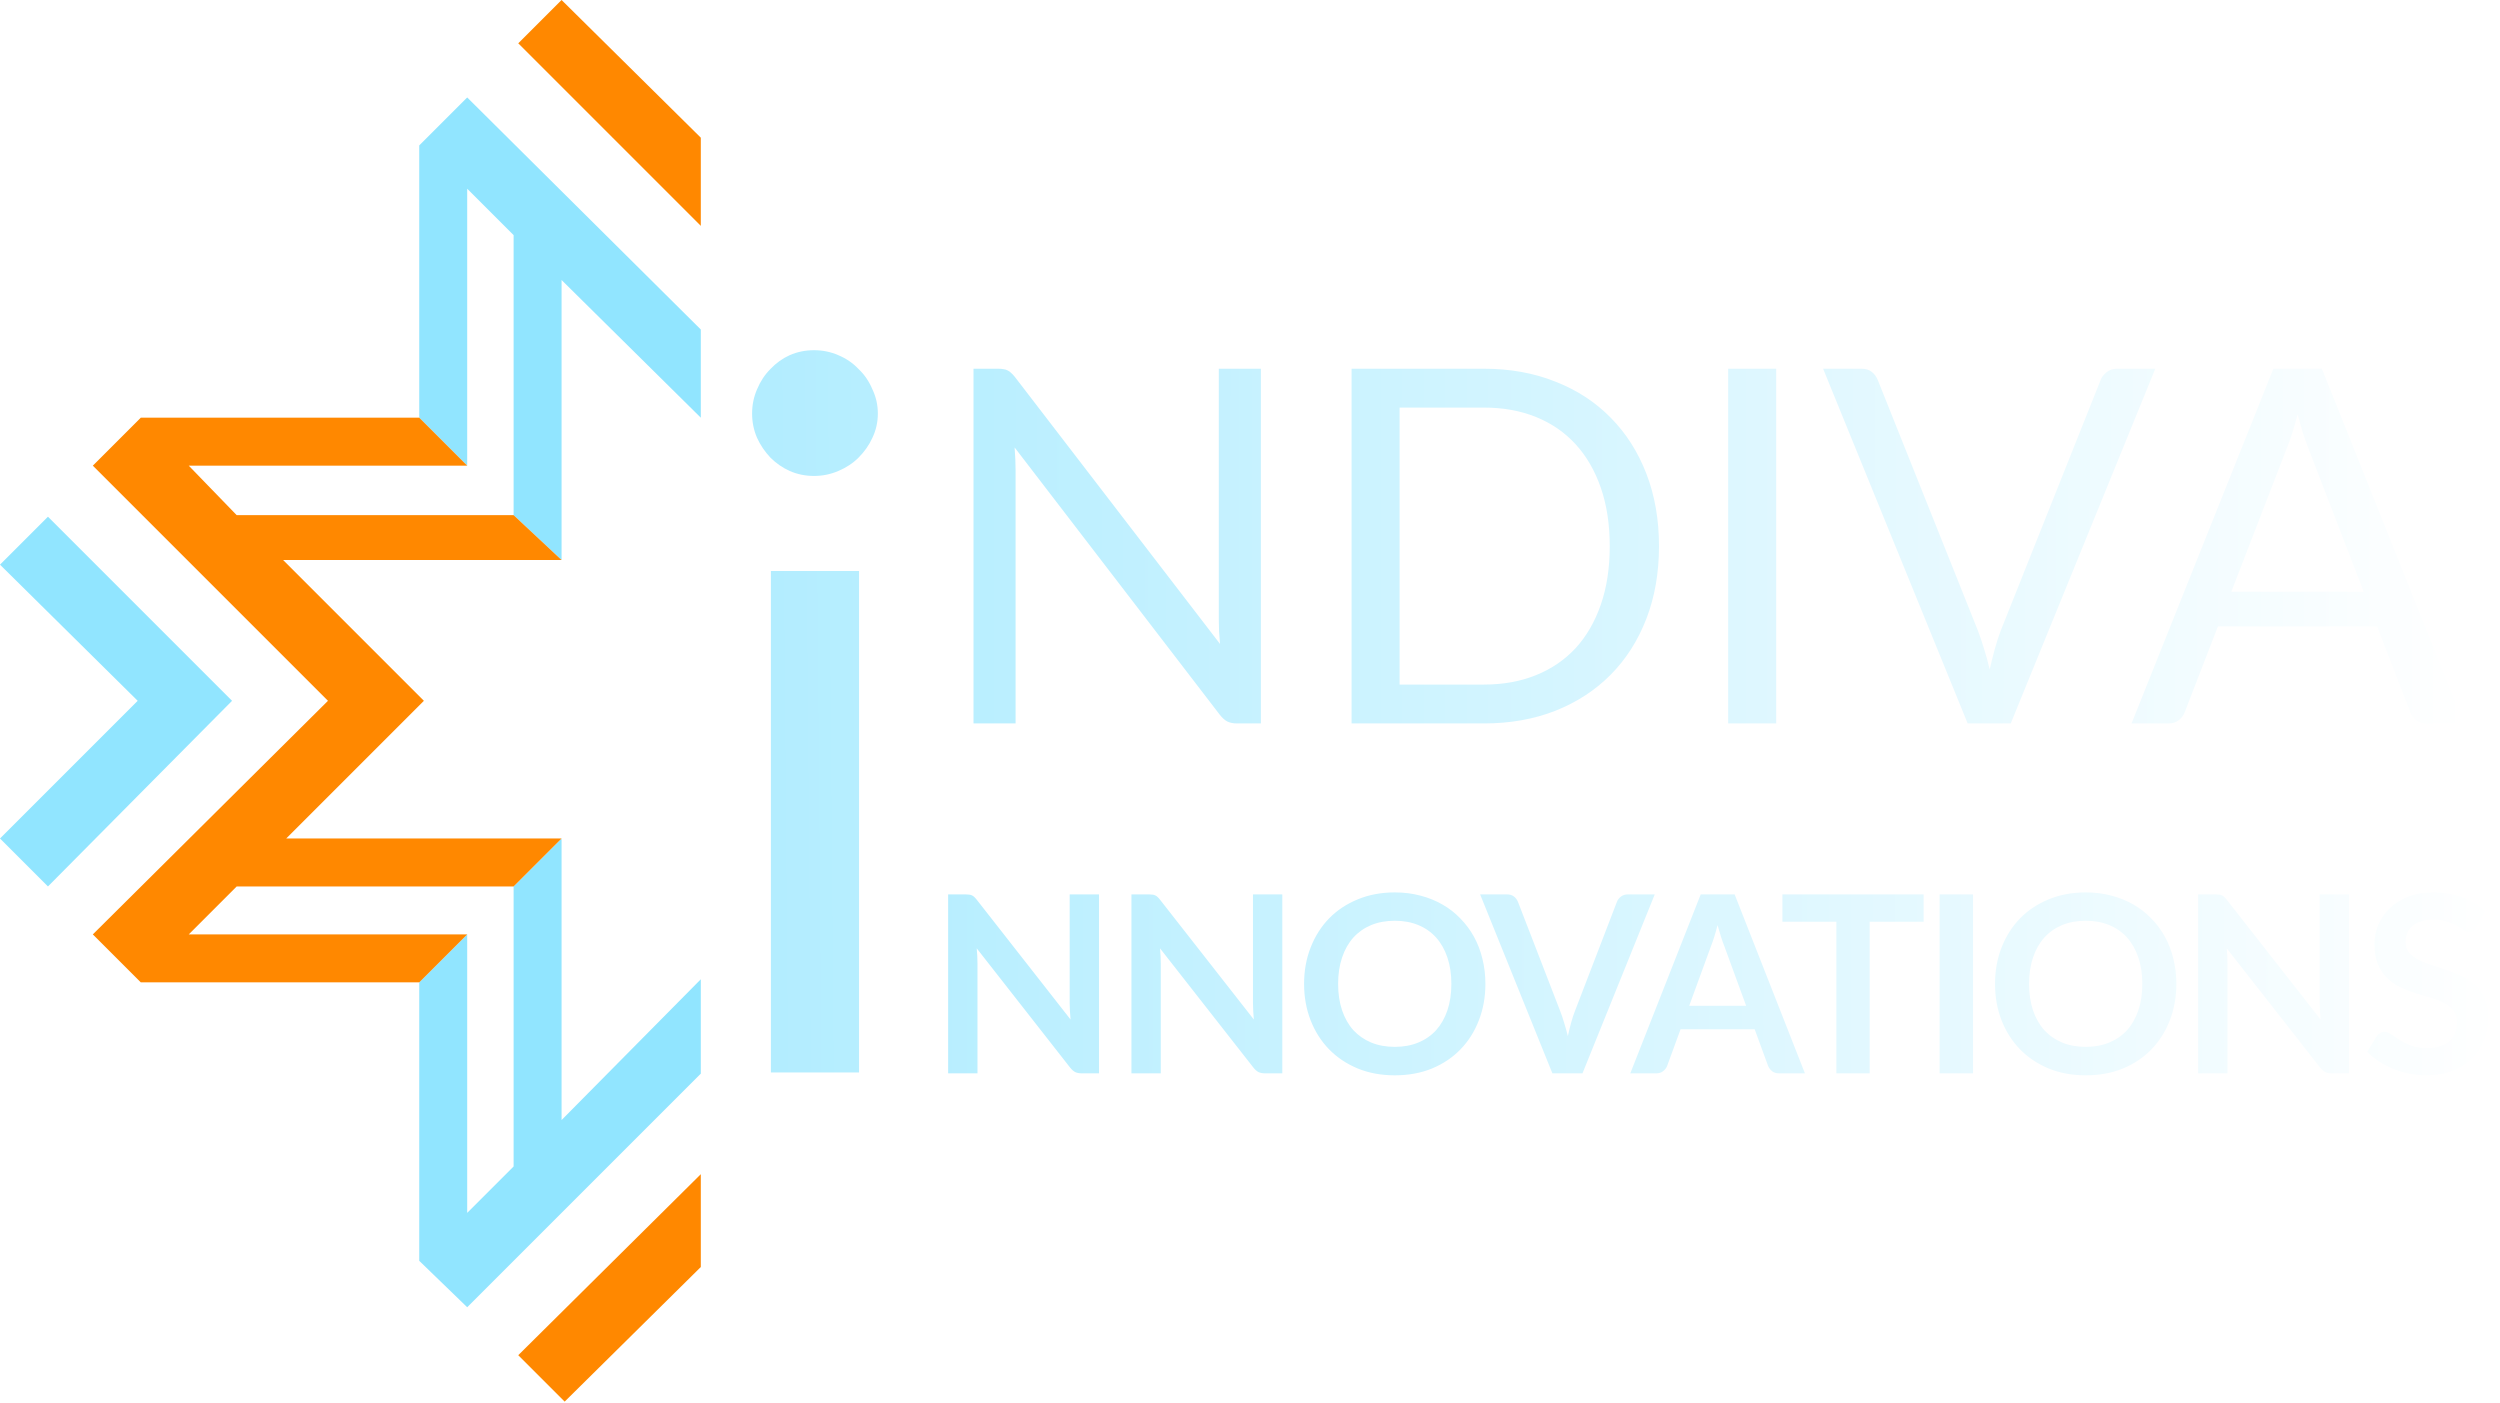
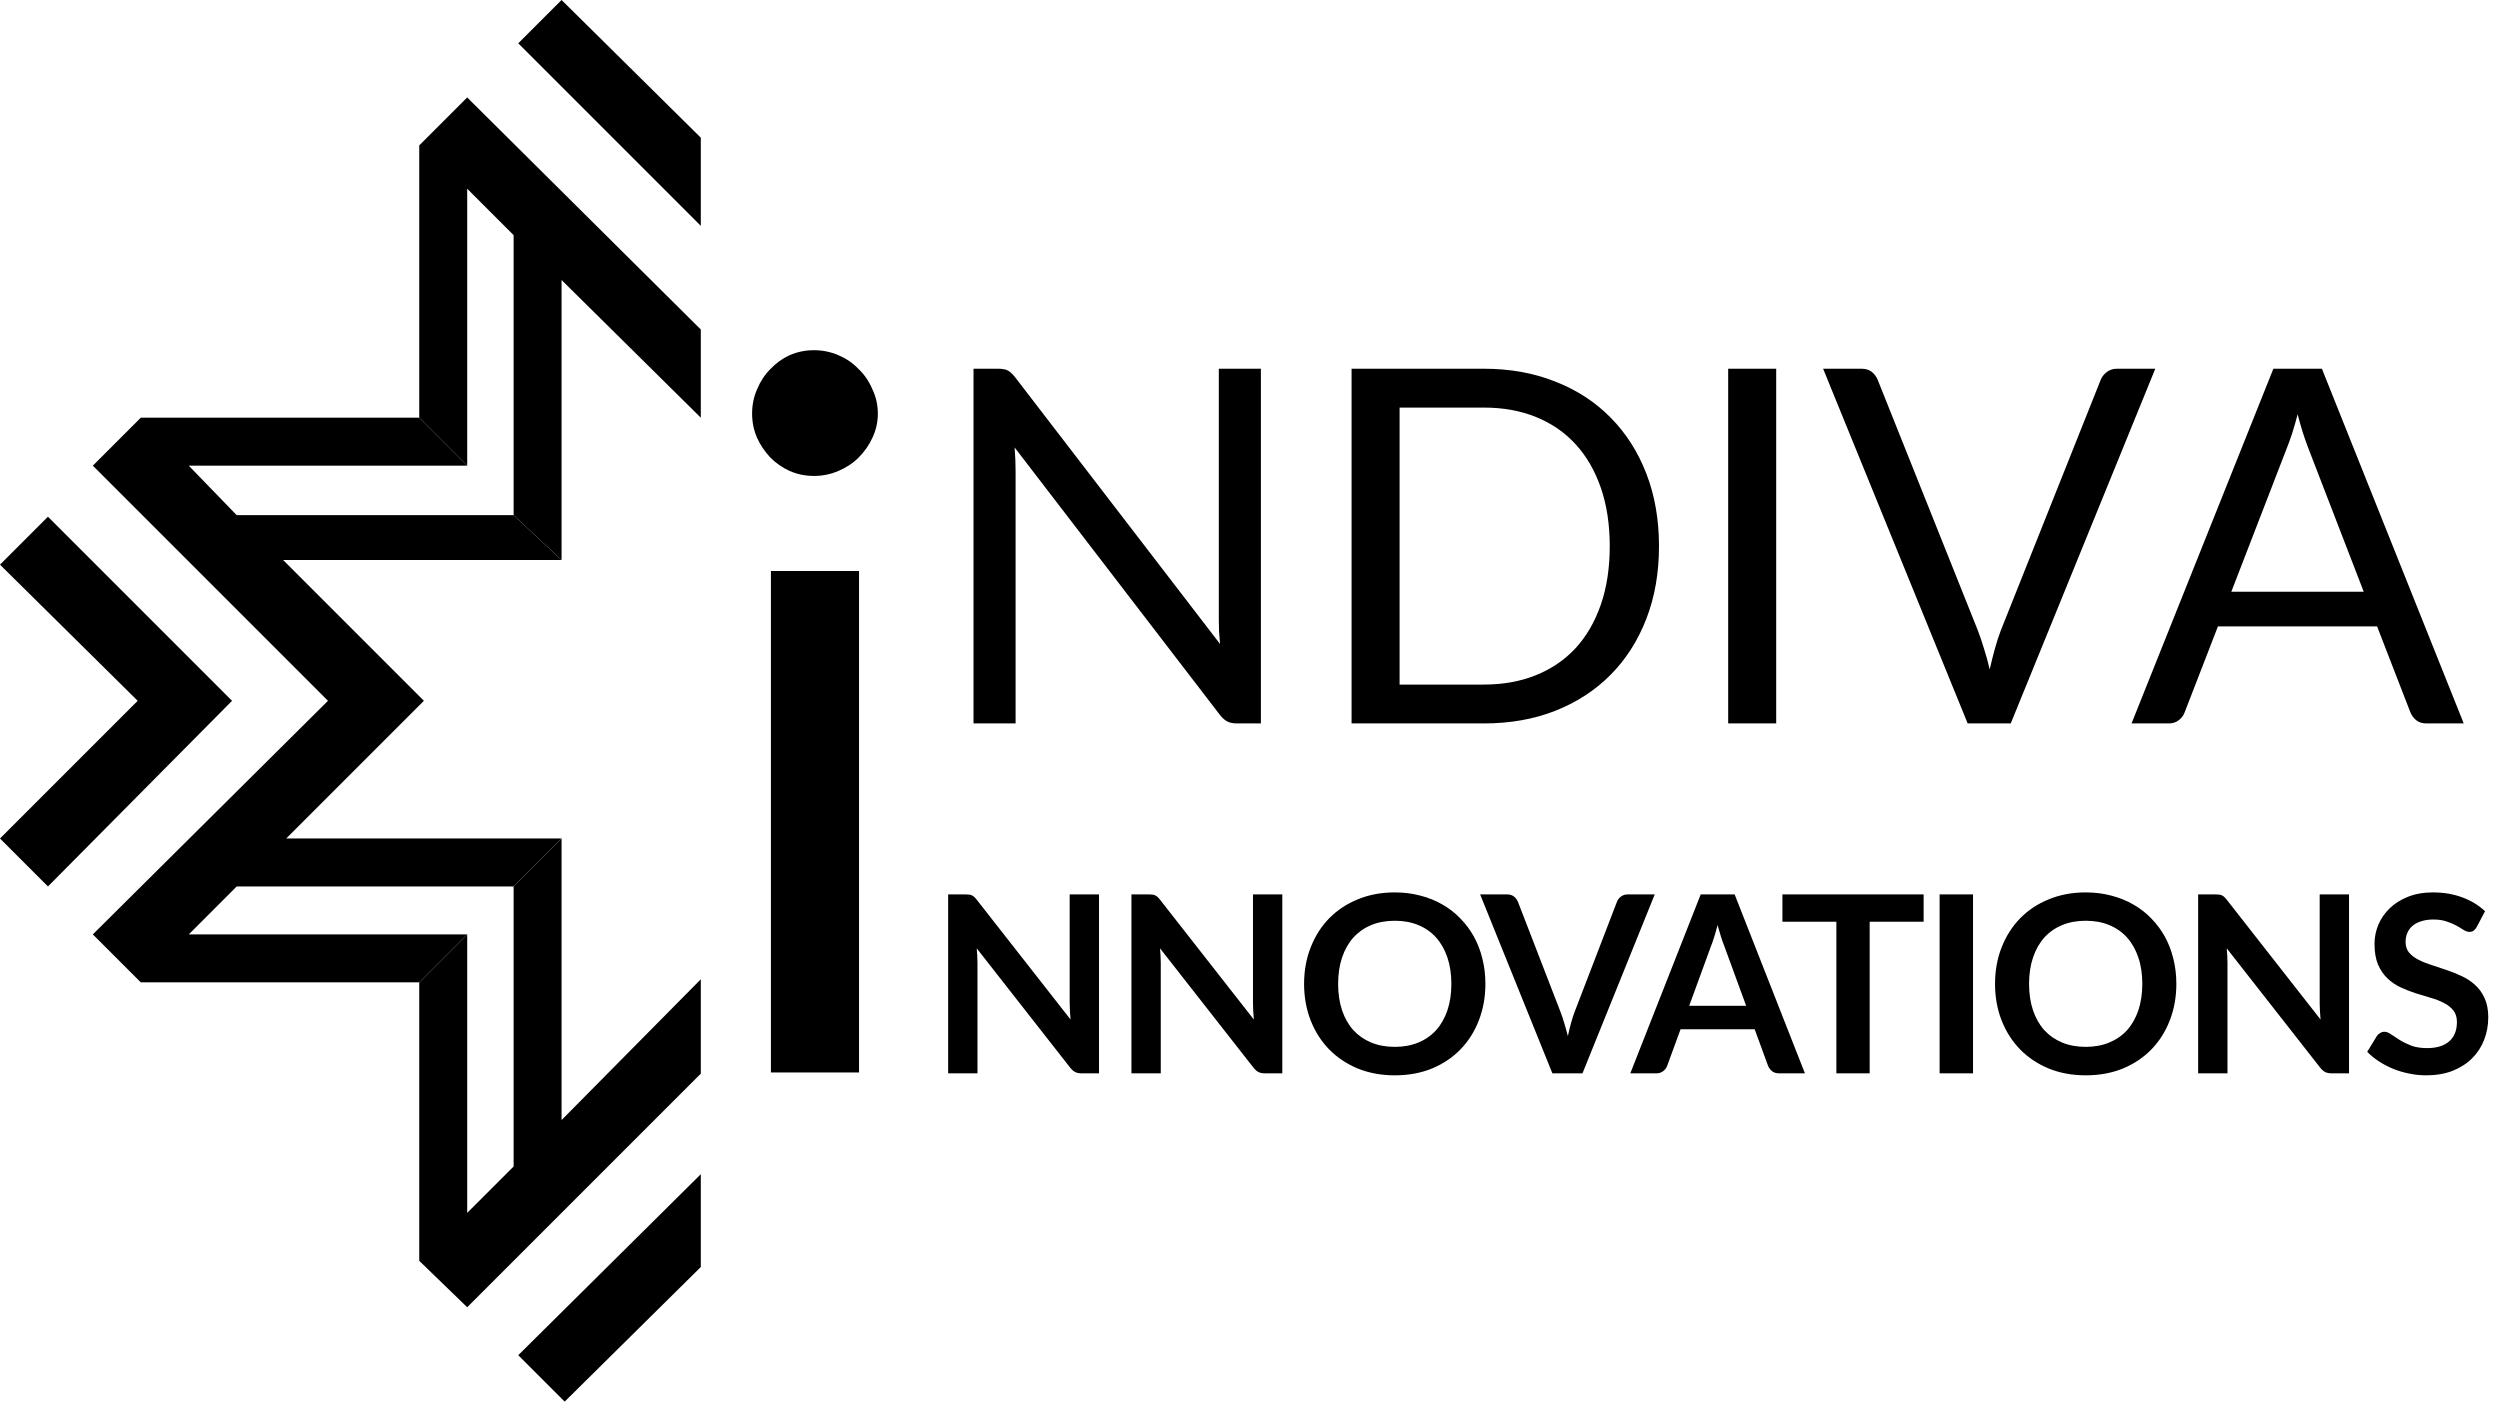
<svg xmlns="http://www.w3.org/2000/svg" width="1280" height="718" viewBox="0 0 1280 718" fill="none">
-   <path d="M358.812 115.644V70.495L287.525 0L265.346 22.178L358.812 115.644Z" fill="#FF8800" />
-   <path d="M358.812 648.713V601.188L265.346 693.861L289.109 717.624L358.812 648.713Z" fill="#FF8800" />
-   <path d="M358.812 213.861V168.713L239.208 49.901L214.654 74.456V213.861L239.208 238.416V96.634L262.97 120.396V263.762L287.525 286.733V143.366L358.812 213.861Z" fill="#91E5FF" />
-   <path d="M358.812 501.386V549.703L239.208 669.307L214.654 645.545V502.97L239.208 478.416V620.99L262.97 597.228V453.861L287.525 429.307V573.465L358.812 501.386Z" fill="#91E5FF" />
-   <path d="M144.95 286.733H287.525L262.97 263.762H121.188L96.634 238.416H239.208L214.653 213.861H72.079L47.525 238.416L167.921 358.812L47.525 478.416L72.079 502.97H214.653L239.208 478.416H96.634L121.188 453.861H262.97L287.525 429.307H146.535L217.03 358.812L144.95 286.733Z" fill="#FF8800" />
-   <path d="M0 429.307L70.495 358.812L0 289.109L24.555 264.554L118.812 358.812L24.555 453.861L0 429.307Z" fill="#91E5FF" />
-   <path d="M645.576 188.788V370.396H633.283C631.34 370.396 629.692 370.058 628.341 369.382C627.073 368.706 625.806 367.566 624.539 365.96L519.477 229.089C519.646 231.201 519.773 233.271 519.857 235.299C519.942 237.327 519.984 239.228 519.984 241.002V370.396H498.44V188.788H511.113C512.211 188.788 513.141 188.873 513.901 189.042C514.661 189.126 515.337 189.337 515.929 189.675C516.52 189.929 517.112 190.351 517.703 190.943C518.294 191.45 518.928 192.125 519.604 192.97L624.665 329.715C624.496 327.518 624.327 325.406 624.158 323.378C624.074 321.266 624.032 319.281 624.032 317.422V188.788H645.576ZM849.406 279.655C849.406 293.258 847.252 305.636 842.943 316.788C838.634 327.941 832.551 337.488 824.693 345.43C816.836 353.372 807.373 359.539 796.305 363.933C785.321 368.242 773.155 370.396 759.806 370.396H692.004V188.788H759.806C773.155 188.788 785.321 190.985 796.305 195.378C807.373 199.687 816.836 205.855 824.693 213.881C832.551 221.823 838.634 231.37 842.943 242.523C847.252 253.675 849.406 266.053 849.406 279.655ZM824.186 279.655C824.186 268.503 822.665 258.533 819.624 249.747C816.582 240.96 812.273 233.525 806.697 227.442C801.121 221.358 794.362 216.712 786.42 213.501C778.478 210.29 769.607 208.685 759.806 208.685H716.59V350.499H759.806C769.607 350.499 778.478 348.894 786.42 345.683C794.362 342.473 801.121 337.868 806.697 331.869C812.273 325.786 816.582 318.351 819.624 309.564C822.665 300.778 824.186 290.808 824.186 279.655ZM909.412 370.396H884.826V188.788H909.412V370.396ZM1103.51 188.788L1029.5 370.396H1007.45L933.434 188.788H953.077C955.274 188.788 957.048 189.337 958.4 190.436C959.752 191.534 960.766 192.928 961.442 194.618L1012.64 322.745C1013.74 325.617 1014.8 328.743 1015.81 332.123C1016.91 335.502 1017.88 339.051 1018.72 342.768C1019.57 339.051 1020.46 335.502 1021.39 332.123C1022.32 328.743 1023.33 325.617 1024.43 322.745L1075.5 194.618C1076.01 193.182 1076.98 191.872 1078.42 190.689C1079.94 189.422 1081.75 188.788 1083.87 188.788H1103.51ZM1210.23 302.974L1181.71 229.089C1180.87 226.892 1179.98 224.358 1179.05 221.485C1178.12 218.528 1177.24 215.402 1176.39 212.107C1174.62 218.951 1172.8 224.653 1170.94 229.216L1142.43 302.974H1210.23ZM1261.43 370.396H1242.42C1240.22 370.396 1238.45 369.847 1237.1 368.749C1235.75 367.65 1234.73 366.256 1234.06 364.566L1217.07 320.717H1135.58L1118.6 364.566C1118.1 366.087 1117.12 367.439 1115.69 368.622C1114.25 369.805 1112.48 370.396 1110.36 370.396H1091.35L1163.97 188.788H1188.81L1261.43 370.396Z" fill="url(#paint0_linear_8_69)" />
-   <path d="M439.826 292.349V549.109H394.709V292.349H439.826ZM449.457 211.747C449.457 216.14 448.528 220.28 446.669 224.166C444.98 227.884 442.614 231.263 439.572 234.305C436.7 237.178 433.236 239.459 429.18 241.149C425.294 242.838 421.154 243.683 416.76 243.683C412.367 243.683 408.227 242.838 404.341 241.149C400.623 239.459 397.328 237.178 394.455 234.305C391.583 231.263 389.302 227.884 387.612 224.166C385.922 220.28 385.077 216.14 385.077 211.747C385.077 207.353 385.922 203.213 387.612 199.327C389.302 195.271 391.583 191.807 394.455 188.935C397.328 185.893 400.623 183.527 404.341 181.838C408.227 180.148 412.367 179.303 416.76 179.303C421.154 179.303 425.294 180.148 429.18 181.838C433.236 183.527 436.7 185.893 439.572 188.935C442.614 191.807 444.98 195.271 446.669 199.327C448.528 203.213 449.457 207.353 449.457 211.747Z" fill="url(#paint1_linear_8_69)" />
-   <path d="M562.693 457.927V549.554H553.949C552.597 549.554 551.456 549.343 550.527 548.921C549.64 548.456 548.774 547.696 547.929 546.64L500.087 485.554C500.341 488.343 500.467 490.919 500.467 493.285V549.554H485.45V457.927H494.384C495.102 457.927 495.715 457.969 496.222 458.053C496.771 458.096 497.236 458.222 497.616 458.434C498.038 458.603 498.44 458.877 498.82 459.257C499.2 459.595 499.622 460.06 500.087 460.651L548.119 521.99C547.992 520.512 547.887 519.054 547.802 517.618C547.718 516.182 547.675 514.851 547.675 513.626V457.927H562.693ZM656.54 457.927V549.554H647.795C646.443 549.554 645.303 549.343 644.373 548.921C643.486 548.456 642.62 547.696 641.775 546.64L593.934 485.554C594.187 488.343 594.314 490.919 594.314 493.285V549.554H579.296V457.927H588.231C588.949 457.927 589.561 457.969 590.068 458.053C590.618 458.096 591.082 458.222 591.462 458.434C591.885 458.603 592.286 458.877 592.666 459.257C593.047 459.595 593.469 460.06 593.934 460.651L641.965 521.99C641.839 520.512 641.733 519.054 641.649 517.618C641.564 516.182 641.522 514.851 641.522 513.626V457.927H656.54ZM760.525 503.741C760.525 510.457 759.405 516.688 757.166 522.434C754.97 528.137 751.844 533.079 747.788 537.261C743.733 541.444 738.854 544.718 733.151 547.083C727.448 549.407 721.111 550.568 714.141 550.568C707.213 550.568 700.897 549.407 695.194 547.083C689.491 544.718 684.591 541.444 680.493 537.261C676.438 533.079 673.29 528.137 671.052 522.434C668.813 516.688 667.693 510.457 667.693 503.741C667.693 497.024 668.813 490.814 671.052 485.111C673.29 479.366 676.438 474.402 680.493 470.22C684.591 466.038 689.491 462.785 695.194 460.461C700.897 458.096 707.213 456.913 714.141 456.913C718.787 456.913 723.16 457.462 727.257 458.56C731.355 459.617 735.115 461.137 738.537 463.123C741.958 465.066 745.021 467.453 747.725 470.283C750.471 473.071 752.794 476.197 754.695 479.661C756.596 483.125 758.032 486.885 759.004 490.941C760.018 494.996 760.525 499.263 760.525 503.741ZM743.099 503.741C743.099 498.714 742.423 494.215 741.071 490.244C739.72 486.23 737.797 482.83 735.305 480.042C732.813 477.253 729.771 475.12 726.18 473.642C722.632 472.163 718.619 471.424 714.141 471.424C709.663 471.424 705.628 472.163 702.038 473.642C698.489 475.12 695.448 477.253 692.913 480.042C690.42 482.83 688.498 486.23 687.147 490.244C685.795 494.215 685.119 498.714 685.119 503.741C685.119 508.768 685.795 513.288 687.147 517.301C688.498 521.272 690.42 524.652 692.913 527.44C695.448 530.185 698.489 532.298 702.038 533.776C705.628 535.255 709.663 535.994 714.141 535.994C718.619 535.994 722.632 535.255 726.18 533.776C729.771 532.298 732.813 530.185 735.305 527.44C737.797 524.652 739.72 521.272 741.071 517.301C742.423 513.288 743.099 508.768 743.099 503.741ZM847.233 457.927L810.227 549.554H794.829L757.823 457.927H771.51C772.988 457.927 774.192 458.286 775.122 459.004C776.051 459.722 776.748 460.651 777.213 461.792L798.821 517.681C799.539 519.498 800.215 521.504 800.849 523.701C801.524 525.855 802.158 528.116 802.75 530.481C803.256 528.116 803.806 525.855 804.397 523.701C804.988 521.504 805.643 519.498 806.361 517.681L827.843 461.792C828.181 460.82 828.835 459.933 829.807 459.131C830.821 458.328 832.046 457.927 833.482 457.927H847.233ZM894.025 514.956L882.872 484.477C882.323 483.125 881.753 481.52 881.161 479.661C880.57 477.803 879.979 475.796 879.387 473.642C878.838 475.796 878.268 477.824 877.676 479.725C877.085 481.584 876.515 483.21 875.965 484.604L864.876 514.956H894.025ZM924.124 549.554H910.944C909.465 549.554 908.261 549.195 907.332 548.477C906.402 547.717 905.705 546.787 905.241 545.689L898.397 526.996H860.441L853.597 545.689C853.259 546.661 852.604 547.548 851.633 548.351C850.661 549.153 849.457 549.554 848.021 549.554H834.714L870.769 457.927H888.132L924.124 549.554ZM984.895 471.931H957.267V549.554H940.222V471.931H912.594V457.927H984.895V471.931ZM1010.19 549.554H993.083V457.927H1010.19V549.554ZM1114.29 503.741C1114.29 510.457 1113.17 516.688 1110.93 522.434C1108.73 528.137 1105.61 533.079 1101.55 537.261C1097.5 541.444 1092.62 544.718 1086.91 547.083C1081.21 549.407 1074.87 550.568 1067.9 550.568C1060.97 550.568 1054.66 549.407 1048.96 547.083C1043.25 544.718 1038.35 541.444 1034.26 537.261C1030.2 533.079 1027.05 528.137 1024.81 522.434C1022.57 516.688 1021.46 510.457 1021.46 503.741C1021.46 497.024 1022.57 490.814 1024.81 485.111C1027.05 479.366 1030.2 474.402 1034.26 470.22C1038.35 466.038 1043.25 462.785 1048.96 460.461C1054.66 458.096 1060.97 456.913 1067.9 456.913C1072.55 456.913 1076.92 457.462 1081.02 458.56C1085.12 459.617 1088.88 461.137 1092.3 463.123C1095.72 465.066 1098.78 467.453 1101.49 470.283C1104.23 473.071 1106.56 476.197 1108.46 479.661C1110.36 483.125 1111.79 486.885 1112.77 490.941C1113.78 494.996 1114.29 499.263 1114.29 503.741ZM1096.86 503.741C1096.86 498.714 1096.19 494.215 1094.83 490.244C1093.48 486.23 1091.56 482.83 1089.07 480.042C1086.57 477.253 1083.53 475.12 1079.94 473.642C1076.39 472.163 1072.38 471.424 1067.9 471.424C1063.43 471.424 1059.39 472.163 1055.8 473.642C1052.25 475.12 1049.21 477.253 1046.68 480.042C1044.18 482.83 1042.26 486.23 1040.91 490.244C1039.56 494.215 1038.88 498.714 1038.88 503.741C1038.88 508.768 1039.56 513.288 1040.91 517.301C1042.26 521.272 1044.18 524.652 1046.68 527.44C1049.21 530.185 1052.25 532.298 1055.8 533.776C1059.39 535.255 1063.43 535.994 1067.9 535.994C1072.38 535.994 1076.39 535.255 1079.94 533.776C1083.53 532.298 1086.57 530.185 1089.07 527.44C1091.56 524.652 1093.48 521.272 1094.83 517.301C1096.19 513.288 1096.86 508.768 1096.86 503.741ZM1202.7 457.927V549.554H1193.95C1192.6 549.554 1191.46 549.343 1190.53 548.921C1189.64 548.456 1188.78 547.696 1187.93 546.64L1140.09 485.554C1140.35 488.343 1140.47 490.919 1140.47 493.285V549.554H1125.45V457.927H1134.39C1135.11 457.927 1135.72 457.969 1136.23 458.053C1136.78 458.096 1137.24 458.222 1137.62 458.434C1138.04 458.603 1138.44 458.877 1138.82 459.257C1139.2 459.595 1139.63 460.06 1140.09 460.651L1188.12 521.99C1188 520.512 1187.89 519.054 1187.81 517.618C1187.72 516.182 1187.68 514.851 1187.68 513.626V457.927H1202.7ZM1268.09 474.592C1267.59 475.479 1267.04 476.134 1266.45 476.556C1265.9 476.937 1265.2 477.127 1264.35 477.127C1263.47 477.127 1262.5 476.81 1261.44 476.176C1260.43 475.5 1259.2 474.761 1257.76 473.958C1256.33 473.156 1254.64 472.438 1252.7 471.804C1250.79 471.128 1248.53 470.79 1245.91 470.79C1243.55 470.79 1241.48 471.086 1239.71 471.677C1237.93 472.226 1236.43 473.008 1235.21 474.022C1234.02 475.036 1233.14 476.261 1232.54 477.697C1231.95 479.091 1231.66 480.633 1231.66 482.323C1231.66 484.477 1232.25 486.273 1233.43 487.709C1234.66 489.145 1236.26 490.37 1238.25 491.384C1240.23 492.398 1242.49 493.306 1245.03 494.109C1247.56 494.912 1250.16 495.778 1252.82 496.707C1255.48 497.594 1258.08 498.65 1260.62 499.875C1263.15 501.058 1265.41 502.579 1267.4 504.438C1269.38 506.254 1270.97 508.493 1272.15 511.154C1273.37 513.816 1273.99 517.048 1273.99 520.85C1273.99 524.989 1273.27 528.876 1271.83 532.509C1270.44 536.1 1268.37 539.247 1265.62 541.951C1262.92 544.612 1259.6 546.724 1255.67 548.287C1251.74 549.808 1247.25 550.568 1242.18 550.568C1239.26 550.568 1236.39 550.273 1233.56 549.681C1230.73 549.132 1228 548.329 1225.38 547.273C1222.81 546.217 1220.38 544.95 1218.1 543.471C1215.82 541.993 1213.79 540.345 1212.01 538.529L1217.02 530.354C1217.44 529.763 1217.99 529.277 1218.67 528.897C1219.34 528.475 1220.06 528.263 1220.82 528.263C1221.88 528.263 1223.02 528.707 1224.24 529.594C1225.47 530.439 1226.93 531.389 1228.62 532.446C1230.31 533.502 1232.27 534.473 1234.51 535.36C1236.79 536.205 1239.51 536.628 1242.68 536.628C1247.54 536.628 1251.3 535.487 1253.96 533.206C1256.62 530.883 1257.95 527.566 1257.95 523.257C1257.95 520.85 1257.34 518.885 1256.12 517.364C1254.93 515.844 1253.35 514.576 1251.36 513.562C1249.38 512.506 1247.12 511.619 1244.58 510.901C1242.05 510.183 1239.47 509.401 1236.85 508.556C1234.23 507.712 1231.66 506.698 1229.12 505.515C1226.59 504.332 1224.33 502.79 1222.34 500.889C1220.36 498.988 1218.75 496.622 1217.53 493.792C1216.34 490.919 1215.75 487.392 1215.75 483.21C1215.75 479.873 1216.41 476.62 1217.72 473.451C1219.07 470.283 1221.01 467.474 1223.55 465.024C1226.08 462.574 1229.21 460.609 1232.92 459.131C1236.64 457.652 1240.91 456.913 1245.72 456.913C1251.13 456.913 1256.12 457.758 1260.68 459.448C1265.24 461.137 1269.13 463.503 1272.34 466.545L1268.09 474.592Z" fill="url(#paint2_linear_8_69)" />
-   <defs>
-     <linearGradient id="paint0_linear_8_69" x1="1262.25" y1="272.396" x2="52.702" y2="271.783" gradientUnits="userSpaceOnUse">
-       <stop stop-color="white" />
-       <stop offset="1" stop-color="#91E5FF" />
-     </linearGradient>
-     <linearGradient id="paint1_linear_8_69" x1="1283.32" y1="353.11" x2="-0.762" y2="363.75" gradientUnits="userSpaceOnUse">
-       <stop stop-color="white" />
-       <stop offset="1" stop-color="#91E5FF" />
-     </linearGradient>
-     <linearGradient id="paint2_linear_8_69" x1="1279.25" y1="500.555" x2="43.575" y2="499.274" gradientUnits="userSpaceOnUse">
-       <stop stop-color="white" />
-       <stop offset="1" stop-color="#91E5FF" />
-     </linearGradient>
-   </defs>
+   <path d="M358.812 115.644V70.495L287.525 0L265.346 22.178L358.812 115.644Z" fill="black" />
+   <path d="M358.812 648.713V601.188L265.346 693.861L289.109 717.624L358.812 648.713Z" fill="black" />
+   <path d="M358.812 213.861V168.713L239.208 49.901L214.654 74.456V213.861L239.208 238.416V96.634L262.97 120.396V263.762L287.525 286.733V143.366L358.812 213.861Z" fill="black" />
+   <path d="M358.812 501.386V549.703L239.208 669.307L214.654 645.545V502.97L239.208 478.416V620.99L262.97 597.228V453.861L287.525 429.307V573.465L358.812 501.386Z" fill="black" />
+   <path d="M144.95 286.733H287.525L262.97 263.762H121.188L96.634 238.416H239.208L214.653 213.861H72.079L47.525 238.416L167.921 358.812L47.525 478.416L72.079 502.97H214.653L239.208 478.416H96.634L121.188 453.861H262.97L287.525 429.307H146.535L217.03 358.812L144.95 286.733Z" fill="black" />
+   <path d="M0 429.307L70.495 358.812L0 289.109L24.555 264.554L118.812 358.812L24.555 453.861L0 429.307Z" fill="black" />
+   <path d="M645.576 188.788V370.396H633.283C631.34 370.396 629.692 370.058 628.341 369.382C627.073 368.706 625.806 367.566 624.539 365.96L519.477 229.089C519.646 231.201 519.773 233.271 519.857 235.299C519.942 237.327 519.984 239.228 519.984 241.002V370.396H498.44V188.788H511.113C512.211 188.788 513.141 188.873 513.901 189.042C514.661 189.126 515.337 189.337 515.929 189.675C516.52 189.929 517.112 190.351 517.703 190.943C518.294 191.449 518.928 192.125 519.604 192.97L624.665 329.715C624.496 327.518 624.327 325.406 624.158 323.378C624.074 321.266 624.032 319.28 624.032 317.422V188.788H645.576ZM849.406 279.655C849.406 293.258 847.252 305.636 842.943 316.788C838.634 327.941 832.551 337.488 824.693 345.43C816.836 353.372 807.373 359.539 796.305 363.933C785.321 368.242 773.155 370.396 759.806 370.396H692.004V188.788H759.806C773.155 188.788 785.321 190.985 796.305 195.378C807.373 199.687 816.836 205.855 824.693 213.881C832.551 221.823 838.634 231.37 842.943 242.523C847.252 253.675 849.406 266.053 849.406 279.655ZM824.186 279.655C824.186 268.503 822.665 258.533 819.624 249.746C816.582 240.96 812.273 233.525 806.697 227.442C801.121 221.358 794.362 216.712 786.42 213.501C778.478 210.29 769.607 208.685 759.806 208.685H716.59V350.499H759.806C769.607 350.499 778.478 348.894 786.42 345.683C794.362 342.473 801.121 337.868 806.697 331.869C812.273 325.786 816.582 318.351 819.624 309.564C822.665 300.778 824.186 290.808 824.186 279.655ZM909.412 370.396H884.826V188.788H909.412V370.396ZM1103.51 188.788L1029.5 370.396H1007.45L933.434 188.788H953.077C955.274 188.788 957.048 189.337 958.4 190.436C959.752 191.534 960.766 192.928 961.442 194.618L1012.64 322.745C1013.74 325.617 1014.8 328.743 1015.81 332.123C1016.91 335.502 1017.88 339.051 1018.72 342.768C1019.57 339.051 1020.46 335.502 1021.39 332.123C1022.32 328.743 1023.33 325.617 1024.43 322.745L1075.5 194.618C1076.01 193.181 1076.98 191.872 1078.42 190.689C1079.94 189.422 1081.75 188.788 1083.87 188.788H1103.51ZM1210.23 302.974L1181.71 229.089C1180.87 226.892 1179.98 224.358 1179.05 221.485C1178.12 218.528 1177.24 215.402 1176.39 212.107C1174.62 218.95 1172.8 224.653 1170.94 229.216L1142.43 302.974H1210.23ZM1261.43 370.396H1242.42C1240.22 370.396 1238.45 369.847 1237.1 368.748C1235.75 367.65 1234.73 366.256 1234.06 364.566L1217.07 320.717H1135.58L1118.6 364.566C1118.1 366.087 1117.12 367.439 1115.69 368.622C1114.25 369.805 1112.48 370.396 1110.36 370.396H1091.35L1163.97 188.788H1188.81L1261.43 370.396Z" fill="black" />
+   <path d="M439.826 292.348V549.109H394.709V292.348H439.826ZM449.457 211.746C449.457 216.14 448.528 220.28 446.669 224.166C444.98 227.884 442.614 231.263 439.572 234.305C436.7 237.178 433.236 239.459 429.18 241.148C425.294 242.838 421.154 243.683 416.76 243.683C412.367 243.683 408.227 242.838 404.341 241.148C400.623 239.459 397.328 237.178 394.455 234.305C391.583 231.263 389.302 227.884 387.612 224.166C385.922 220.28 385.077 216.14 385.077 211.746C385.077 207.353 385.922 203.213 387.612 199.327C389.302 195.271 391.583 191.807 394.455 188.935C397.328 185.893 400.623 183.527 404.341 181.838C408.227 180.148 412.367 179.303 416.76 179.303C421.154 179.303 425.294 180.148 429.18 181.838C433.236 183.527 436.7 185.893 439.572 188.935C442.614 191.807 444.98 195.271 446.669 199.327C448.528 203.213 449.457 207.353 449.457 211.746Z" fill="black" />
+   <path d="M562.693 457.927V549.554H553.949C552.597 549.554 551.456 549.343 550.527 548.921C549.64 548.456 548.774 547.696 547.929 546.64L500.087 485.554C500.341 488.343 500.467 490.919 500.467 493.285V549.554H485.45V457.927H494.384C495.102 457.927 495.715 457.969 496.222 458.053C496.771 458.096 497.236 458.222 497.616 458.434C498.038 458.603 498.44 458.877 498.82 459.257C499.2 459.595 499.622 460.06 500.087 460.651L548.119 521.99C547.992 520.512 547.887 519.054 547.802 517.618C547.718 516.182 547.675 514.851 547.675 513.626V457.927H562.693ZM656.54 457.927V549.554H647.795C646.443 549.554 645.303 549.343 644.373 548.921C643.486 548.456 642.62 547.696 641.775 546.64L593.934 485.554C594.187 488.343 594.314 490.919 594.314 493.285V549.554H579.296V457.927H588.231C588.949 457.927 589.561 457.969 590.068 458.053C590.618 458.096 591.082 458.222 591.462 458.434C591.885 458.603 592.286 458.877 592.666 459.257C593.047 459.595 593.469 460.06 593.934 460.651L641.965 521.99C641.839 520.512 641.733 519.054 641.649 517.618C641.564 516.182 641.522 514.851 641.522 513.626V457.927H656.54ZM760.525 503.741C760.525 510.457 759.405 516.688 757.166 522.434C754.97 528.137 751.844 533.079 747.788 537.261C743.733 541.444 738.854 544.717 733.151 547.083C727.448 549.407 721.111 550.568 714.141 550.568C707.213 550.568 700.897 549.407 695.194 547.083C689.491 544.717 684.591 541.444 680.493 537.261C676.438 533.079 673.29 528.137 671.052 522.434C668.813 516.688 667.693 510.457 667.693 503.741C667.693 497.024 668.813 490.814 671.052 485.111C673.29 479.366 676.438 474.402 680.493 470.22C684.591 466.038 689.491 462.785 695.194 460.461C700.897 458.096 707.213 456.913 714.141 456.913C718.787 456.913 723.16 457.462 727.257 458.56C731.355 459.616 735.115 461.137 738.537 463.123C741.958 465.066 745.021 467.453 747.725 470.283C750.471 473.071 752.794 476.197 754.695 479.661C756.596 483.125 758.032 486.885 759.004 490.941C760.018 494.996 760.525 499.263 760.525 503.741ZM743.099 503.741C743.099 498.714 742.423 494.215 741.071 490.244C739.72 486.23 737.797 482.83 735.305 480.042C732.813 477.253 729.771 475.12 726.18 473.642C722.632 472.163 718.619 471.424 714.141 471.424C709.663 471.424 705.628 472.163 702.038 473.642C698.489 475.12 695.448 477.253 692.913 480.042C690.42 482.83 688.498 486.23 687.147 490.244C685.795 494.215 685.119 498.714 685.119 503.741C685.119 508.768 685.795 513.288 687.147 517.301C688.498 521.272 690.42 524.651 692.913 527.44C695.448 530.185 698.489 532.298 702.038 533.776C705.628 535.255 709.663 535.994 714.141 535.994C718.619 535.994 722.632 535.255 726.18 533.776C729.771 532.298 732.813 530.185 735.305 527.44C737.797 524.651 739.72 521.272 741.071 517.301C742.423 513.288 743.099 508.768 743.099 503.741ZM847.233 457.927L810.227 549.554H794.829L757.823 457.927H771.51C772.988 457.927 774.192 458.286 775.122 459.004C776.051 459.722 776.748 460.651 777.213 461.792L798.821 517.681C799.539 519.498 800.215 521.504 800.849 523.701C801.524 525.855 802.158 528.115 802.75 530.481C803.256 528.115 803.806 525.855 804.397 523.701C804.988 521.504 805.643 519.498 806.361 517.681L827.843 461.792C828.181 460.82 828.835 459.933 829.807 459.131C830.821 458.328 832.046 457.927 833.482 457.927H847.233ZM894.025 514.956L882.872 484.477C882.323 483.125 881.753 481.52 881.161 479.661C880.57 477.803 879.979 475.796 879.387 473.642C878.838 475.796 878.268 477.824 877.676 479.725C877.085 481.583 876.515 483.21 875.965 484.604L864.876 514.956H894.025ZM924.124 549.554H910.944C909.465 549.554 908.261 549.195 907.332 548.477C906.402 547.717 905.705 546.787 905.241 545.689L898.397 526.996H860.441L853.597 545.689C853.259 546.661 852.604 547.548 851.633 548.35C850.661 549.153 849.457 549.554 848.021 549.554H834.714L870.769 457.927H888.132L924.124 549.554ZM984.895 471.931H957.267V549.554H940.222V471.931H912.594V457.927H984.895V471.931ZM1010.19 549.554H993.083V457.927H1010.19V549.554ZM1114.29 503.741C1114.29 510.457 1113.17 516.688 1110.93 522.434C1108.73 528.137 1105.61 533.079 1101.55 537.261C1097.5 541.444 1092.62 544.717 1086.91 547.083C1081.21 549.407 1074.87 550.568 1067.9 550.568C1060.97 550.568 1054.66 549.407 1048.96 547.083C1043.25 544.717 1038.35 541.444 1034.26 537.261C1030.2 533.079 1027.05 528.137 1024.81 522.434C1022.57 516.688 1021.46 510.457 1021.46 503.741C1021.46 497.024 1022.57 490.814 1024.81 485.111C1027.05 479.366 1030.2 474.402 1034.26 470.22C1038.35 466.038 1043.25 462.785 1048.96 460.461C1054.66 458.096 1060.97 456.913 1067.9 456.913C1072.55 456.913 1076.92 457.462 1081.02 458.56C1085.12 459.616 1088.88 461.137 1092.3 463.123C1095.72 465.066 1098.78 467.453 1101.49 470.283C1104.23 473.071 1106.56 476.197 1108.46 479.661C1110.36 483.125 1111.79 486.885 1112.77 490.941C1113.78 494.996 1114.29 499.263 1114.29 503.741ZM1096.86 503.741C1096.86 498.714 1096.19 494.215 1094.83 490.244C1093.48 486.23 1091.56 482.83 1089.07 480.042C1086.57 477.253 1083.53 475.12 1079.94 473.642C1076.39 472.163 1072.38 471.424 1067.9 471.424C1063.43 471.424 1059.39 472.163 1055.8 473.642C1052.25 475.12 1049.21 477.253 1046.68 480.042C1044.18 482.83 1042.26 486.23 1040.91 490.244C1039.56 494.215 1038.88 498.714 1038.88 503.741C1038.88 508.768 1039.56 513.288 1040.91 517.301C1042.26 521.272 1044.18 524.651 1046.68 527.44C1049.21 530.185 1052.25 532.298 1055.8 533.776C1059.39 535.255 1063.43 535.994 1067.9 535.994C1072.38 535.994 1076.39 535.255 1079.94 533.776C1083.53 532.298 1086.57 530.185 1089.07 527.44C1091.56 524.651 1093.48 521.272 1094.83 517.301C1096.19 513.288 1096.86 508.768 1096.86 503.741ZM1202.7 457.927V549.554H1193.95C1192.6 549.554 1191.46 549.343 1190.53 548.921C1189.64 548.456 1188.78 547.696 1187.93 546.64L1140.09 485.554C1140.35 488.343 1140.47 490.919 1140.47 493.285V549.554H1125.45V457.927H1134.39C1135.11 457.927 1135.72 457.969 1136.23 458.053C1136.78 458.096 1137.24 458.222 1137.62 458.434C1138.04 458.603 1138.44 458.877 1138.82 459.257C1139.2 459.595 1139.63 460.06 1140.09 460.651L1188.12 521.99C1188 520.512 1187.89 519.054 1187.81 517.618C1187.72 516.182 1187.68 514.851 1187.68 513.626V457.927H1202.7ZM1268.09 474.592C1267.59 475.479 1267.04 476.134 1266.45 476.556C1265.9 476.937 1265.2 477.127 1264.35 477.127C1263.47 477.127 1262.5 476.81 1261.44 476.176C1260.43 475.5 1259.2 474.761 1257.76 473.958C1256.33 473.156 1254.64 472.438 1252.7 471.804C1250.79 471.128 1248.53 470.79 1245.91 470.79C1243.55 470.79 1241.48 471.086 1239.71 471.677C1237.93 472.226 1236.43 473.008 1235.21 474.022C1234.02 475.036 1233.14 476.261 1232.54 477.697C1231.95 479.091 1231.66 480.633 1231.66 482.323C1231.66 484.477 1232.25 486.273 1233.43 487.709C1234.66 489.145 1236.26 490.37 1238.25 491.384C1240.23 492.398 1242.49 493.306 1245.03 494.109C1247.56 494.912 1250.16 495.778 1252.82 496.707C1255.48 497.594 1258.08 498.65 1260.62 499.875C1263.15 501.058 1265.41 502.579 1267.4 504.438C1269.38 506.254 1270.97 508.493 1272.15 511.154C1273.37 513.816 1273.99 517.048 1273.99 520.849C1273.99 524.989 1273.27 528.876 1271.83 532.509C1270.44 536.1 1268.37 539.247 1265.62 541.95C1262.92 544.612 1259.6 546.724 1255.67 548.287C1251.74 549.808 1247.25 550.568 1242.18 550.568C1239.26 550.568 1236.39 550.273 1233.56 549.681C1230.73 549.132 1228 548.329 1225.38 547.273C1222.81 546.217 1220.38 544.95 1218.1 543.471C1215.82 541.993 1213.79 540.345 1212.01 538.529L1217.02 530.354C1217.44 529.763 1217.99 529.277 1218.67 528.897C1219.34 528.475 1220.06 528.263 1220.82 528.263C1221.88 528.263 1223.02 528.707 1224.24 529.594C1225.47 530.439 1226.93 531.389 1228.62 532.446C1230.31 533.502 1232.27 534.473 1234.51 535.36C1236.79 536.205 1239.51 536.628 1242.68 536.628C1247.54 536.628 1251.3 535.487 1253.96 533.206C1256.62 530.882 1257.95 527.566 1257.95 523.257C1257.95 520.849 1257.34 518.885 1256.12 517.364C1254.93 515.844 1253.35 514.576 1251.36 513.562C1249.38 512.506 1247.12 511.619 1244.58 510.901C1242.05 510.183 1239.47 509.401 1236.85 508.556C1234.23 507.712 1231.66 506.698 1229.12 505.515C1226.59 504.332 1224.33 502.79 1222.34 500.889C1220.36 498.988 1218.75 496.622 1217.53 493.792C1216.34 490.919 1215.75 487.392 1215.75 483.21C1215.75 479.873 1216.41 476.62 1217.72 473.451C1219.07 470.283 1221.01 467.474 1223.55 465.024C1226.08 462.574 1229.21 460.609 1232.92 459.131C1236.64 457.652 1240.91 456.913 1245.72 456.913C1251.13 456.913 1256.12 457.758 1260.68 459.448C1265.24 461.137 1269.13 463.503 1272.34 466.545L1268.09 474.592Z" fill="black" />
</svg>
